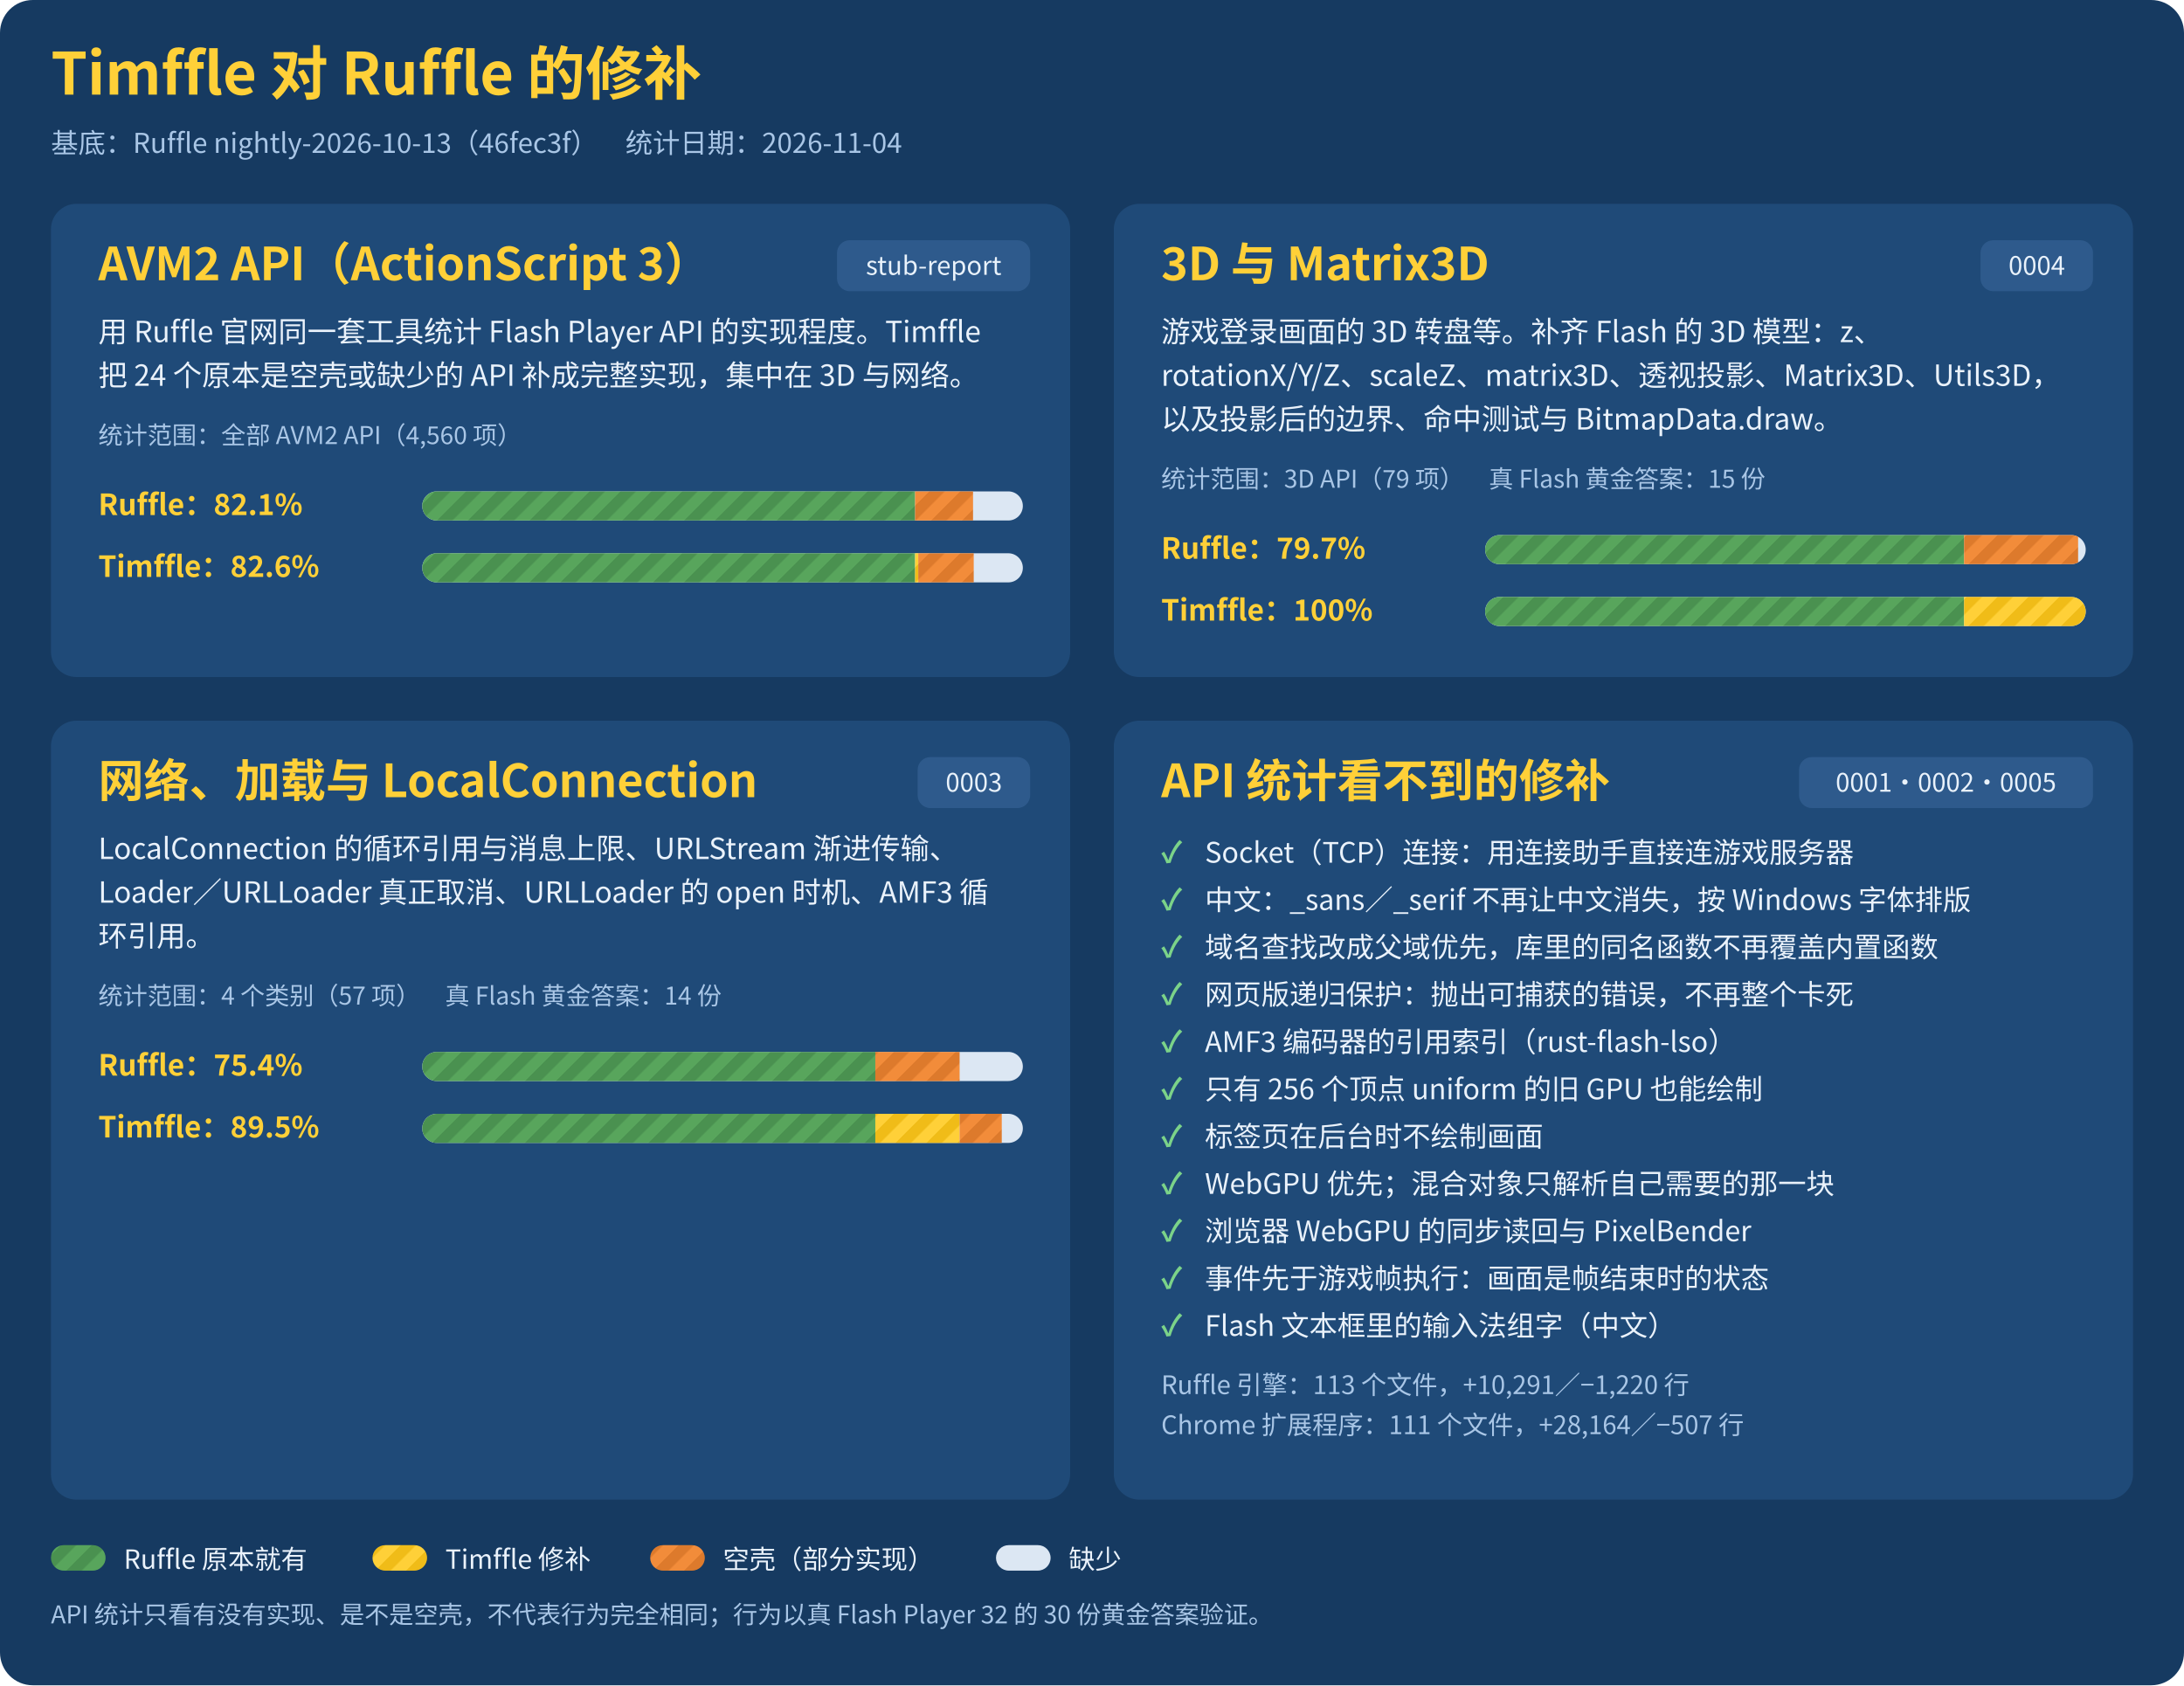
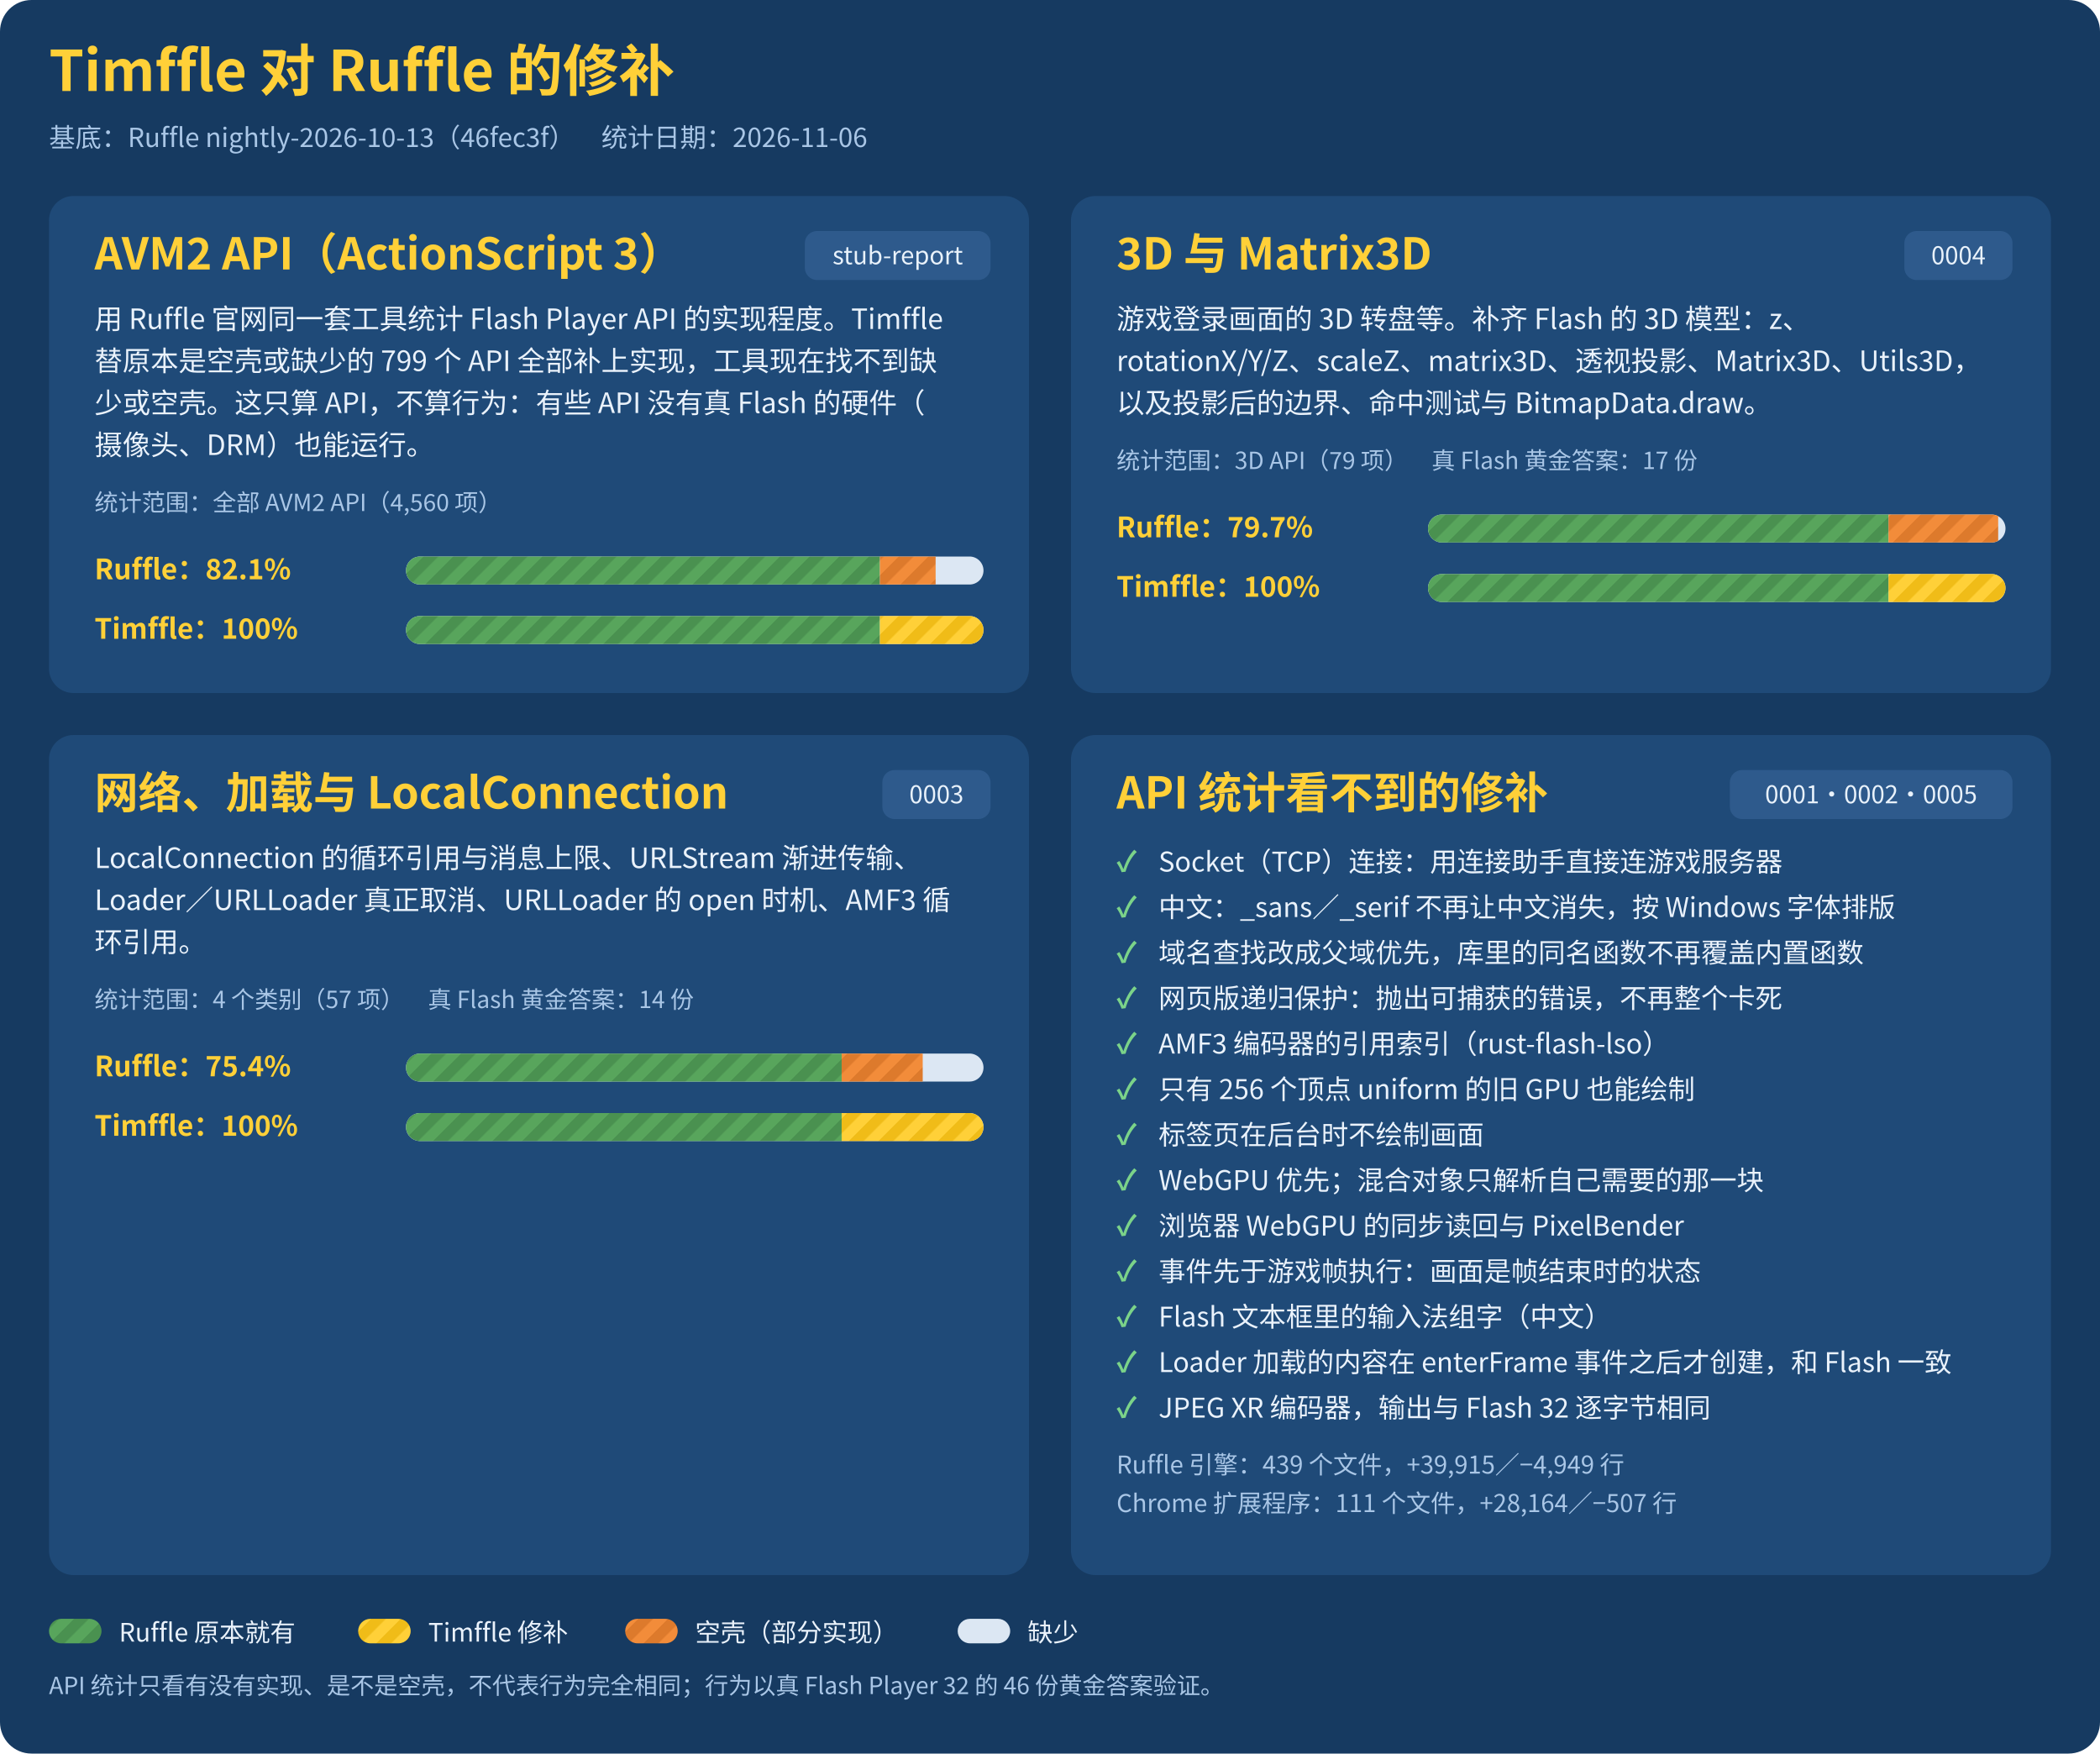
- <svg xmlns="http://www.w3.org/2000/svg" width="1200" height="926" viewBox="0 0 1200 926" role="img" aria-label="Timffle 对 Ruffle 的修补" font-family="'PingFang SC', 'Microsoft YaHei', 'Noto Sans CJK SC', 'Noto Sans SC', 'Segoe UI', sans-serif">
+ <svg xmlns="http://www.w3.org/2000/svg" width="1200" height="1002" viewBox="0 0 1200 1002" role="img" aria-label="Timffle 对 Ruffle 的修补" font-family="'PingFang SC', 'Microsoft YaHei', 'Noto Sans CJK SC', 'Noto Sans SC', 'Segoe UI', sans-serif">
  <defs>
    <pattern id="pg" width="12" height="12" patternUnits="userSpaceOnUse" patternTransform="rotate(45)">
      <rect width="12" height="12" fill="#58A55C" />
      <rect width="6" height="12" fill="#4A9150" />
    </pattern>
    <pattern id="py" width="12" height="12" patternUnits="userSpaceOnUse" patternTransform="rotate(45)">
      <rect width="12" height="12" fill="#FFD038" />
      <rect width="6" height="12" fill="#F0BC18" />
    </pattern>
    <pattern id="po" width="12" height="12" patternUnits="userSpaceOnUse" patternTransform="rotate(45)">
      <rect width="12" height="12" fill="#F28C3A" />
      <rect width="6" height="12" fill="#DD7A2C" />
    </pattern>
  </defs>
-   <rect width="1200" height="926" rx="18" fill="#163A61" />
+   <rect width="1200" height="1002" rx="18" fill="#163A61" />
  <text x="28.0" y="52.0" font-size="32" fill="#FFD038" font-weight="bold" text-anchor="start">Timffle 对 Ruffle 的修补</text>
-   <text x="28.0" y="84.0" font-size="15" fill="#A9C6E6" font-weight="normal" text-anchor="start">基底：Ruffle nightly-2026-10-13（46fec3f）　统计日期：2026-11-04</text>
-   <rect x="28" y="112" width="560" height="260" rx="14" fill="#1F4A78" />
+   <text x="28.0" y="84.0" font-size="15" fill="#A9C6E6" font-weight="normal" text-anchor="start">基底：Ruffle nightly-2026-10-13（46fec3f）　统计日期：2026-11-06</text>
+   <rect x="28" y="112" width="560" height="284" rx="14" fill="#1F4A78" />
  <rect x="459.9" y="132" width="106.1" height="28" rx="7" fill="#2E5A8C" />
  <text x="513.0" y="151.0" font-size="14" fill="#E9F2FB" font-weight="normal" text-anchor="middle">stub-report</text>
  <text x="54.0" y="154.0" font-size="25" fill="#FFD038" font-weight="bold" text-anchor="start">AVM2 API（ActionScript 3）</text>
  <text x="54.0" y="188.0" font-size="16" fill="#EAF2FB" font-weight="normal" text-anchor="start">用 Ruffle 官网同一套工具统计 Flash Player API 的实现程度。Timffle</text>
-   <text x="54.0" y="212.0" font-size="16" fill="#EAF2FB" font-weight="normal" text-anchor="start">把 24 个原本是空壳或缺少的 API 补成完整实现，集中在 3D 与网络。</text>
-   <text x="54.0" y="244.0" font-size="13.5" fill="#A9C6E6" font-weight="normal" text-anchor="start">统计范围：全部 AVM2 API（4,560 项）</text>
-   <text x="54.0" y="283.0" font-size="16" fill="#FFD038" font-weight="bold" text-anchor="start">Ruffle：82.1%</text>
+   <text x="54.0" y="212.0" font-size="16" fill="#EAF2FB" font-weight="normal" text-anchor="start">替原本是空壳或缺少的 799 个 API 全部补上实现，工具现在找不到缺</text>
+   <text x="54.0" y="236.0" font-size="16" fill="#EAF2FB" font-weight="normal" text-anchor="start">少或空壳。这只算 API，不算行为：有些 API 没有真 Flash 的硬件（</text>
+   <text x="54.0" y="260.0" font-size="16" fill="#EAF2FB" font-weight="normal" text-anchor="start">摄像头、DRM）也能运行。</text>
+   <text x="54.0" y="292.0" font-size="13.5" fill="#A9C6E6" font-weight="normal" text-anchor="start">统计范围：全部 AVM2 API（4,560 项）</text>
+   <text x="54.0" y="331.0" font-size="16" fill="#FFD038" font-weight="bold" text-anchor="start">Ruffle：82.1%</text>
  <clipPath id="bzh-CN7">
-     <rect x="232.0" y="270" width="330.0" height="16" rx="8" />
+     <rect x="232.0" y="318" width="330.0" height="16" rx="8" />
  </clipPath>
-   <rect x="232.0" y="270" width="330.0" height="16" rx="8" fill="#DCE7F3" />
-   <rect x="232.00" y="270" width="270.80" height="16" fill="url(#pg)" clip-path="url(#bzh-CN7)" />
-   <rect x="502.80" y="270" width="31.84" height="16" fill="url(#po)" clip-path="url(#bzh-CN7)" />
-   <text x="54.0" y="317.0" font-size="16" fill="#FFD038" font-weight="bold" text-anchor="start">Timffle：82.6%</text>
+   <rect x="232.0" y="318" width="330.0" height="16" rx="8" fill="#DCE7F3" />
+   <rect x="232.00" y="318" width="270.80" height="16" fill="url(#pg)" clip-path="url(#bzh-CN7)" />
+   <rect x="502.80" y="318" width="31.84" height="16" fill="url(#po)" clip-path="url(#bzh-CN7)" />
+   <text x="54.0" y="365.0" font-size="16" fill="#FFD038" font-weight="bold" text-anchor="start">Timffle：100%</text>
  <clipPath id="bzh-CN8">
-     <rect x="232.0" y="304" width="330.0" height="16" rx="8" />
+     <rect x="232.0" y="352" width="330.0" height="16" rx="8" />
  </clipPath>
-   <rect x="232.0" y="304" width="330.0" height="16" rx="8" fill="#DCE7F3" />
-   <rect x="232.00" y="304" width="270.80" height="16" fill="url(#pg)" clip-path="url(#bzh-CN8)" />
-   <rect x="502.80" y="304" width="1.74" height="16" fill="url(#py)" clip-path="url(#bzh-CN8)" />
-   <rect x="504.54" y="304" width="30.47" height="16" fill="url(#po)" clip-path="url(#bzh-CN8)" />
-   <rect x="612" y="112" width="560" height="260" rx="14" fill="#1F4A78" />
+   <rect x="232.0" y="352" width="330.0" height="16" rx="8" fill="#DCE7F3" />
+   <rect x="232.00" y="352" width="270.80" height="16" fill="url(#pg)" clip-path="url(#bzh-CN8)" />
+   <rect x="502.80" y="352" width="59.20" height="16" fill="url(#py)" clip-path="url(#bzh-CN8)" />
+   <rect x="612" y="112" width="560" height="284" rx="14" fill="#1F4A78" />
  <rect x="1088.2" y="132" width="61.8" height="28" rx="7" fill="#2E5A8C" />
  <text x="1119.1" y="151.0" font-size="14" fill="#E9F2FB" font-weight="normal" text-anchor="middle">0004</text>
  <text x="638.0" y="154.0" font-size="25" fill="#FFD038" font-weight="bold" text-anchor="start">3D 与 Matrix3D</text>
  <text x="638.0" y="188.0" font-size="16" fill="#EAF2FB" font-weight="normal" text-anchor="start">游戏登录画面的 3D 转盘等。补齐 Flash 的 3D 模型：z、</text>
  <text x="638.0" y="212.0" font-size="16" fill="#EAF2FB" font-weight="normal" text-anchor="start">rotationX/Y/Z、scaleZ、matrix3D、透视投影、Matrix3D、Utils3D，</text>
  <text x="638.0" y="236.0" font-size="16" fill="#EAF2FB" font-weight="normal" text-anchor="start">以及投影后的边界、命中测试与 BitmapData.draw。</text>
-   <text x="638.0" y="268.0" font-size="13.5" fill="#A9C6E6" font-weight="normal" text-anchor="start">统计范围：3D API（79 项）　真 Flash 黄金答案：15 份</text>
+   <text x="638.0" y="268.0" font-size="13.5" fill="#A9C6E6" font-weight="normal" text-anchor="start">统计范围：3D API（79 项）　真 Flash 黄金答案：17 份</text>
  <text x="638.0" y="307.0" font-size="16" fill="#FFD038" font-weight="bold" text-anchor="start">Ruffle：79.7%</text>
  <clipPath id="bzh-CN9">
    <rect x="816.0" y="294" width="330.0" height="16" rx="8" />
  </clipPath>
  <rect x="816.0" y="294" width="330.0" height="16" rx="8" fill="#DCE7F3" />
  <rect x="816.00" y="294" width="263.16" height="16" fill="url(#pg)" clip-path="url(#bzh-CN9)" />
  <rect x="1079.16" y="294" width="62.66" height="16" fill="url(#po)" clip-path="url(#bzh-CN9)" />
  <text x="638.0" y="341.0" font-size="16" fill="#FFD038" font-weight="bold" text-anchor="start">Timffle：100%</text>
  <clipPath id="bzh-CN10">
    <rect x="816.0" y="328" width="330.0" height="16" rx="8" />
  </clipPath>
  <rect x="816.0" y="328" width="330.0" height="16" rx="8" fill="#DCE7F3" />
  <rect x="816.00" y="328" width="263.16" height="16" fill="url(#pg)" clip-path="url(#bzh-CN10)" />
  <rect x="1079.16" y="328" width="66.84" height="16" fill="url(#py)" clip-path="url(#bzh-CN10)" />
-   <rect x="28" y="396" width="560" height="428" rx="14" fill="#1F4A78" />
-   <rect x="504.2" y="416" width="61.8" height="28" rx="7" fill="#2E5A8C" />
-   <text x="535.1" y="435.0" font-size="14" fill="#E9F2FB" font-weight="normal" text-anchor="middle">0003</text>
-   <text x="54.0" y="438.0" font-size="25" fill="#FFD038" font-weight="bold" text-anchor="start">网络、加载与 LocalConnection</text>
-   <text x="54.0" y="472.0" font-size="16" fill="#EAF2FB" font-weight="normal" text-anchor="start">LocalConnection 的循环引用与消息上限、URLStream 渐进传输、</text>
-   <text x="54.0" y="496.0" font-size="16" fill="#EAF2FB" font-weight="normal" text-anchor="start">Loader／URLLoader 真正取消、URLLoader 的 open 时机、AMF3 循</text>
-   <text x="54.0" y="520.0" font-size="16" fill="#EAF2FB" font-weight="normal" text-anchor="start">环引用。</text>
-   <text x="54.0" y="552.0" font-size="13.5" fill="#A9C6E6" font-weight="normal" text-anchor="start">统计范围：4 个类别（57 项）　真 Flash 黄金答案：14 份</text>
-   <text x="54.0" y="591.0" font-size="16" fill="#FFD038" font-weight="bold" text-anchor="start">Ruffle：75.4%</text>
+   <rect x="28" y="420" width="560" height="480" rx="14" fill="#1F4A78" />
+   <rect x="504.2" y="440" width="61.8" height="28" rx="7" fill="#2E5A8C" />
+   <text x="535.1" y="459.0" font-size="14" fill="#E9F2FB" font-weight="normal" text-anchor="middle">0003</text>
+   <text x="54.0" y="462.0" font-size="25" fill="#FFD038" font-weight="bold" text-anchor="start">网络、加载与 LocalConnection</text>
+   <text x="54.0" y="496.0" font-size="16" fill="#EAF2FB" font-weight="normal" text-anchor="start">LocalConnection 的循环引用与消息上限、URLStream 渐进传输、</text>
+   <text x="54.0" y="520.0" font-size="16" fill="#EAF2FB" font-weight="normal" text-anchor="start">Loader／URLLoader 真正取消、URLLoader 的 open 时机、AMF3 循</text>
+   <text x="54.0" y="544.0" font-size="16" fill="#EAF2FB" font-weight="normal" text-anchor="start">环引用。</text>
+   <text x="54.0" y="576.0" font-size="13.5" fill="#A9C6E6" font-weight="normal" text-anchor="start">统计范围：4 个类别（57 项）　真 Flash 黄金答案：14 份</text>
+   <text x="54.0" y="615.0" font-size="16" fill="#FFD038" font-weight="bold" text-anchor="start">Ruffle：75.4%</text>
  <clipPath id="bzh-CN11">
-     <rect x="232.0" y="578" width="330.0" height="16" rx="8" />
+     <rect x="232.0" y="602" width="330.0" height="16" rx="8" />
  </clipPath>
-   <rect x="232.0" y="578" width="330.0" height="16" rx="8" fill="#DCE7F3" />
-   <rect x="232.00" y="578" width="248.95" height="16" fill="url(#pg)" clip-path="url(#bzh-CN11)" />
-   <rect x="480.95" y="578" width="46.32" height="16" fill="url(#po)" clip-path="url(#bzh-CN11)" />
-   <text x="54.0" y="625.0" font-size="16" fill="#FFD038" font-weight="bold" text-anchor="start">Timffle：89.5%</text>
+   <rect x="232.0" y="602" width="330.0" height="16" rx="8" fill="#DCE7F3" />
+   <rect x="232.00" y="602" width="248.95" height="16" fill="url(#pg)" clip-path="url(#bzh-CN11)" />
+   <rect x="480.95" y="602" width="46.32" height="16" fill="url(#po)" clip-path="url(#bzh-CN11)" />
+   <text x="54.0" y="649.0" font-size="16" fill="#FFD038" font-weight="bold" text-anchor="start">Timffle：100%</text>
  <clipPath id="bzh-CN12">
-     <rect x="232.0" y="612" width="330.0" height="16" rx="8" />
+     <rect x="232.0" y="636" width="330.0" height="16" rx="8" />
  </clipPath>
-   <rect x="232.0" y="612" width="330.0" height="16" rx="8" fill="#DCE7F3" />
-   <rect x="232.00" y="612" width="248.95" height="16" fill="url(#pg)" clip-path="url(#bzh-CN12)" />
-   <rect x="480.95" y="612" width="46.32" height="16" fill="url(#py)" clip-path="url(#bzh-CN12)" />
-   <rect x="527.26" y="612" width="23.16" height="16" fill="url(#po)" clip-path="url(#bzh-CN12)" />
-   <rect x="612" y="396" width="560" height="428" rx="14" fill="#1F4A78" />
-   <rect x="988.5" y="416" width="161.5" height="28" rx="7" fill="#2E5A8C" />
-   <text x="1069.2" y="435.0" font-size="14" fill="#E9F2FB" font-weight="normal" text-anchor="middle">0001・0002・0005</text>
-   <text x="638.0" y="438.0" font-size="25" fill="#FFD038" font-weight="bold" text-anchor="start">API 统计看不到的修补</text>
-   <text x="638.0" y="474.0" font-size="16" fill="#7BD389" font-weight="bold" text-anchor="start">✓</text>
-   <text x="662.0" y="474.0" font-size="15.5" fill="#EAF2FB" font-weight="normal" text-anchor="start">Socket（TCP）连接：用连接助手直接连游戏服务器</text>
-   <text x="638.0" y="500.0" font-size="16" fill="#7BD389" font-weight="bold" text-anchor="start">✓</text>
-   <text x="662.0" y="500.0" font-size="15.5" fill="#EAF2FB" font-weight="normal" text-anchor="start">中文：_sans／_serif 不再让中文消失，按 Windows 字体排版</text>
-   <text x="638.0" y="526.0" font-size="16" fill="#7BD389" font-weight="bold" text-anchor="start">✓</text>
-   <text x="662.0" y="526.0" font-size="15.5" fill="#EAF2FB" font-weight="normal" text-anchor="start">域名查找改成父域优先，库里的同名函数不再覆盖内置函数</text>
-   <text x="638.0" y="552.0" font-size="16" fill="#7BD389" font-weight="bold" text-anchor="start">✓</text>
-   <text x="662.0" y="552.0" font-size="15.5" fill="#EAF2FB" font-weight="normal" text-anchor="start">网页版递归保护：抛出可捕获的错误，不再整个卡死</text>
-   <text x="638.0" y="578.0" font-size="16" fill="#7BD389" font-weight="bold" text-anchor="start">✓</text>
-   <text x="662.0" y="578.0" font-size="15.5" fill="#EAF2FB" font-weight="normal" text-anchor="start">AMF3 编码器的引用索引（rust-flash-lso）</text>
-   <text x="638.0" y="604.0" font-size="16" fill="#7BD389" font-weight="bold" text-anchor="start">✓</text>
-   <text x="662.0" y="604.0" font-size="15.5" fill="#EAF2FB" font-weight="normal" text-anchor="start">只有 256 个顶点 uniform 的旧 GPU 也能绘制</text>
-   <text x="638.0" y="630.0" font-size="16" fill="#7BD389" font-weight="bold" text-anchor="start">✓</text>
-   <text x="662.0" y="630.0" font-size="15.5" fill="#EAF2FB" font-weight="normal" text-anchor="start">标签页在后台时不绘制画面</text>
-   <text x="638.0" y="656.0" font-size="16" fill="#7BD389" font-weight="bold" text-anchor="start">✓</text>
-   <text x="662.0" y="656.0" font-size="15.5" fill="#EAF2FB" font-weight="normal" text-anchor="start">WebGPU 优先；混合对象只解析自己需要的那一块</text>
-   <text x="638.0" y="682.0" font-size="16" fill="#7BD389" font-weight="bold" text-anchor="start">✓</text>
-   <text x="662.0" y="682.0" font-size="15.5" fill="#EAF2FB" font-weight="normal" text-anchor="start">浏览器 WebGPU 的同步读回与 PixelBender</text>
-   <text x="638.0" y="708.0" font-size="16" fill="#7BD389" font-weight="bold" text-anchor="start">✓</text>
-   <text x="662.0" y="708.0" font-size="15.5" fill="#EAF2FB" font-weight="normal" text-anchor="start">事件先于游戏帧执行：画面是帧结束时的状态</text>
-   <text x="638.0" y="734.0" font-size="16" fill="#7BD389" font-weight="bold" text-anchor="start">✓</text>
-   <text x="662.0" y="734.0" font-size="15.5" fill="#EAF2FB" font-weight="normal" text-anchor="start">Flash 文本框里的输入法组字（中文）</text>
-   <text x="638.0" y="766.0" font-size="14" fill="#A9C6E6" font-weight="normal" text-anchor="start">Ruffle 引擎：113 个文件，+10,291／−1,220 行</text>
-   <text x="638.0" y="788.0" font-size="14" fill="#A9C6E6" font-weight="normal" text-anchor="start">Chrome 扩展程序：111 个文件，+28,164／−507 行</text>
-   <rect x="28" y="849" width="30" height="14" rx="7" fill="url(#pg)" />
-   <text x="68.0" y="862.0" font-size="14.5" fill="#EAF2FB" font-weight="normal" text-anchor="start">Ruffle 原本就有</text>
-   <rect x="204.66" y="849" width="30" height="14" rx="7" fill="url(#py)" />
-   <text x="244.7" y="862.0" font-size="14.5" fill="#EAF2FB" font-weight="normal" text-anchor="start">Timffle 修补</text>
-   <rect x="357.25" y="849" width="30" height="14" rx="7" fill="url(#po)" />
-   <text x="397.2" y="862.0" font-size="14.5" fill="#EAF2FB" font-weight="normal" text-anchor="start">空壳（部分实现）</text>
-   <rect x="547.25" y="849" width="30" height="14" rx="7" fill="#DCE7F3" />
-   <text x="587.2" y="862.0" font-size="14.5" fill="#EAF2FB" font-weight="normal" text-anchor="start">缺少</text>
-   <text x="28.0" y="892.0" font-size="13.5" fill="#A9C6E6" font-weight="normal" text-anchor="start">API 统计只看有没有实现、是不是空壳，不代表行为完全相同；行为以真 Flash Player 32 的 30 份黄金答案验证。</text>
+   <rect x="232.0" y="636" width="330.0" height="16" rx="8" fill="#DCE7F3" />
+   <rect x="232.00" y="636" width="248.95" height="16" fill="url(#pg)" clip-path="url(#bzh-CN12)" />
+   <rect x="480.95" y="636" width="81.05" height="16" fill="url(#py)" clip-path="url(#bzh-CN12)" />
+   <rect x="612" y="420" width="560" height="480" rx="14" fill="#1F4A78" />
+   <rect x="988.5" y="440" width="161.5" height="28" rx="7" fill="#2E5A8C" />
+   <text x="1069.2" y="459.0" font-size="14" fill="#E9F2FB" font-weight="normal" text-anchor="middle">0001・0002・0005</text>
+   <text x="638.0" y="462.0" font-size="25" fill="#FFD038" font-weight="bold" text-anchor="start">API 统计看不到的修补</text>
+   <text x="638.0" y="498.0" font-size="16" fill="#7BD389" font-weight="bold" text-anchor="start">✓</text>
+   <text x="662.0" y="498.0" font-size="15.5" fill="#EAF2FB" font-weight="normal" text-anchor="start">Socket（TCP）连接：用连接助手直接连游戏服务器</text>
+   <text x="638.0" y="524.0" font-size="16" fill="#7BD389" font-weight="bold" text-anchor="start">✓</text>
+   <text x="662.0" y="524.0" font-size="15.5" fill="#EAF2FB" font-weight="normal" text-anchor="start">中文：_sans／_serif 不再让中文消失，按 Windows 字体排版</text>
+   <text x="638.0" y="550.0" font-size="16" fill="#7BD389" font-weight="bold" text-anchor="start">✓</text>
+   <text x="662.0" y="550.0" font-size="15.5" fill="#EAF2FB" font-weight="normal" text-anchor="start">域名查找改成父域优先，库里的同名函数不再覆盖内置函数</text>
+   <text x="638.0" y="576.0" font-size="16" fill="#7BD389" font-weight="bold" text-anchor="start">✓</text>
+   <text x="662.0" y="576.0" font-size="15.5" fill="#EAF2FB" font-weight="normal" text-anchor="start">网页版递归保护：抛出可捕获的错误，不再整个卡死</text>
+   <text x="638.0" y="602.0" font-size="16" fill="#7BD389" font-weight="bold" text-anchor="start">✓</text>
+   <text x="662.0" y="602.0" font-size="15.5" fill="#EAF2FB" font-weight="normal" text-anchor="start">AMF3 编码器的引用索引（rust-flash-lso）</text>
+   <text x="638.0" y="628.0" font-size="16" fill="#7BD389" font-weight="bold" text-anchor="start">✓</text>
+   <text x="662.0" y="628.0" font-size="15.5" fill="#EAF2FB" font-weight="normal" text-anchor="start">只有 256 个顶点 uniform 的旧 GPU 也能绘制</text>
+   <text x="638.0" y="654.0" font-size="16" fill="#7BD389" font-weight="bold" text-anchor="start">✓</text>
+   <text x="662.0" y="654.0" font-size="15.5" fill="#EAF2FB" font-weight="normal" text-anchor="start">标签页在后台时不绘制画面</text>
+   <text x="638.0" y="680.0" font-size="16" fill="#7BD389" font-weight="bold" text-anchor="start">✓</text>
+   <text x="662.0" y="680.0" font-size="15.5" fill="#EAF2FB" font-weight="normal" text-anchor="start">WebGPU 优先；混合对象只解析自己需要的那一块</text>
+   <text x="638.0" y="706.0" font-size="16" fill="#7BD389" font-weight="bold" text-anchor="start">✓</text>
+   <text x="662.0" y="706.0" font-size="15.5" fill="#EAF2FB" font-weight="normal" text-anchor="start">浏览器 WebGPU 的同步读回与 PixelBender</text>
+   <text x="638.0" y="732.0" font-size="16" fill="#7BD389" font-weight="bold" text-anchor="start">✓</text>
+   <text x="662.0" y="732.0" font-size="15.5" fill="#EAF2FB" font-weight="normal" text-anchor="start">事件先于游戏帧执行：画面是帧结束时的状态</text>
+   <text x="638.0" y="758.0" font-size="16" fill="#7BD389" font-weight="bold" text-anchor="start">✓</text>
+   <text x="662.0" y="758.0" font-size="15.5" fill="#EAF2FB" font-weight="normal" text-anchor="start">Flash 文本框里的输入法组字（中文）</text>
+   <text x="638.0" y="784.0" font-size="16" fill="#7BD389" font-weight="bold" text-anchor="start">✓</text>
+   <text x="662.0" y="784.0" font-size="15.5" fill="#EAF2FB" font-weight="normal" text-anchor="start">Loader 加载的内容在 enterFrame 事件之后才创建，和 Flash 一致</text>
+   <text x="638.0" y="810.0" font-size="16" fill="#7BD389" font-weight="bold" text-anchor="start">✓</text>
+   <text x="662.0" y="810.0" font-size="15.5" fill="#EAF2FB" font-weight="normal" text-anchor="start">JPEG XR 编码器，输出与 Flash 32 逐字节相同</text>
+   <text x="638.0" y="842.0" font-size="14" fill="#A9C6E6" font-weight="normal" text-anchor="start">Ruffle 引擎：439 个文件，+39,915／−4,949 行</text>
+   <text x="638.0" y="864.0" font-size="14" fill="#A9C6E6" font-weight="normal" text-anchor="start">Chrome 扩展程序：111 个文件，+28,164／−507 行</text>
+   <rect x="28" y="925" width="30" height="14" rx="7" fill="url(#pg)" />
+   <text x="68.0" y="938.0" font-size="14.5" fill="#EAF2FB" font-weight="normal" text-anchor="start">Ruffle 原本就有</text>
+   <rect x="204.66" y="925" width="30" height="14" rx="7" fill="url(#py)" />
+   <text x="244.7" y="938.0" font-size="14.5" fill="#EAF2FB" font-weight="normal" text-anchor="start">Timffle 修补</text>
+   <rect x="357.25" y="925" width="30" height="14" rx="7" fill="url(#po)" />
+   <text x="397.2" y="938.0" font-size="14.5" fill="#EAF2FB" font-weight="normal" text-anchor="start">空壳（部分实现）</text>
+   <rect x="547.25" y="925" width="30" height="14" rx="7" fill="#DCE7F3" />
+   <text x="587.2" y="938.0" font-size="14.5" fill="#EAF2FB" font-weight="normal" text-anchor="start">缺少</text>
+   <text x="28.0" y="968.0" font-size="13.5" fill="#A9C6E6" font-weight="normal" text-anchor="start">API 统计只看有没有实现、是不是空壳，不代表行为完全相同；行为以真 Flash Player 32 的 46 份黄金答案验证。</text>
</svg>
